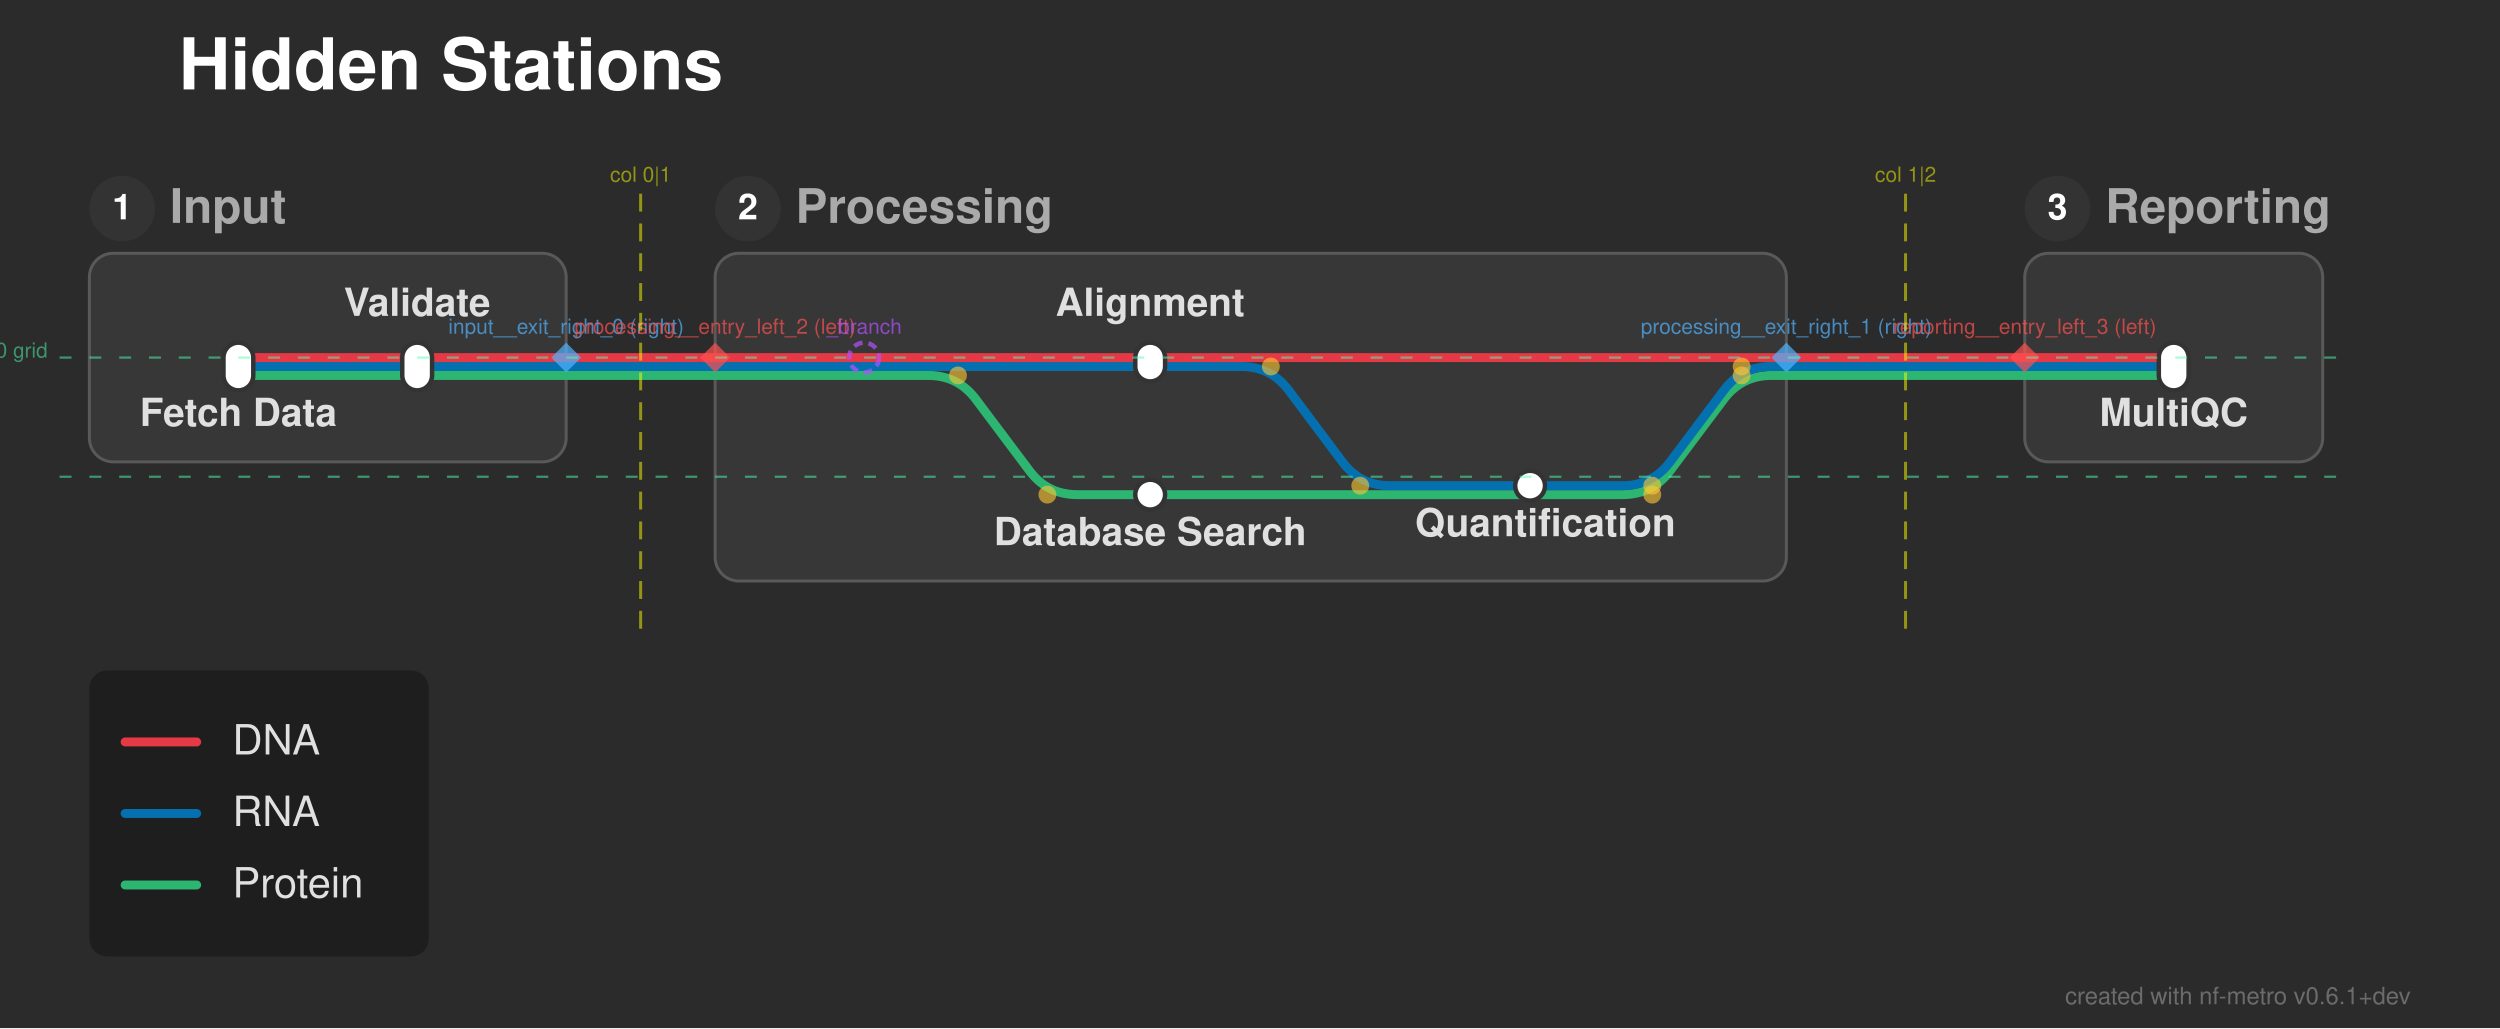
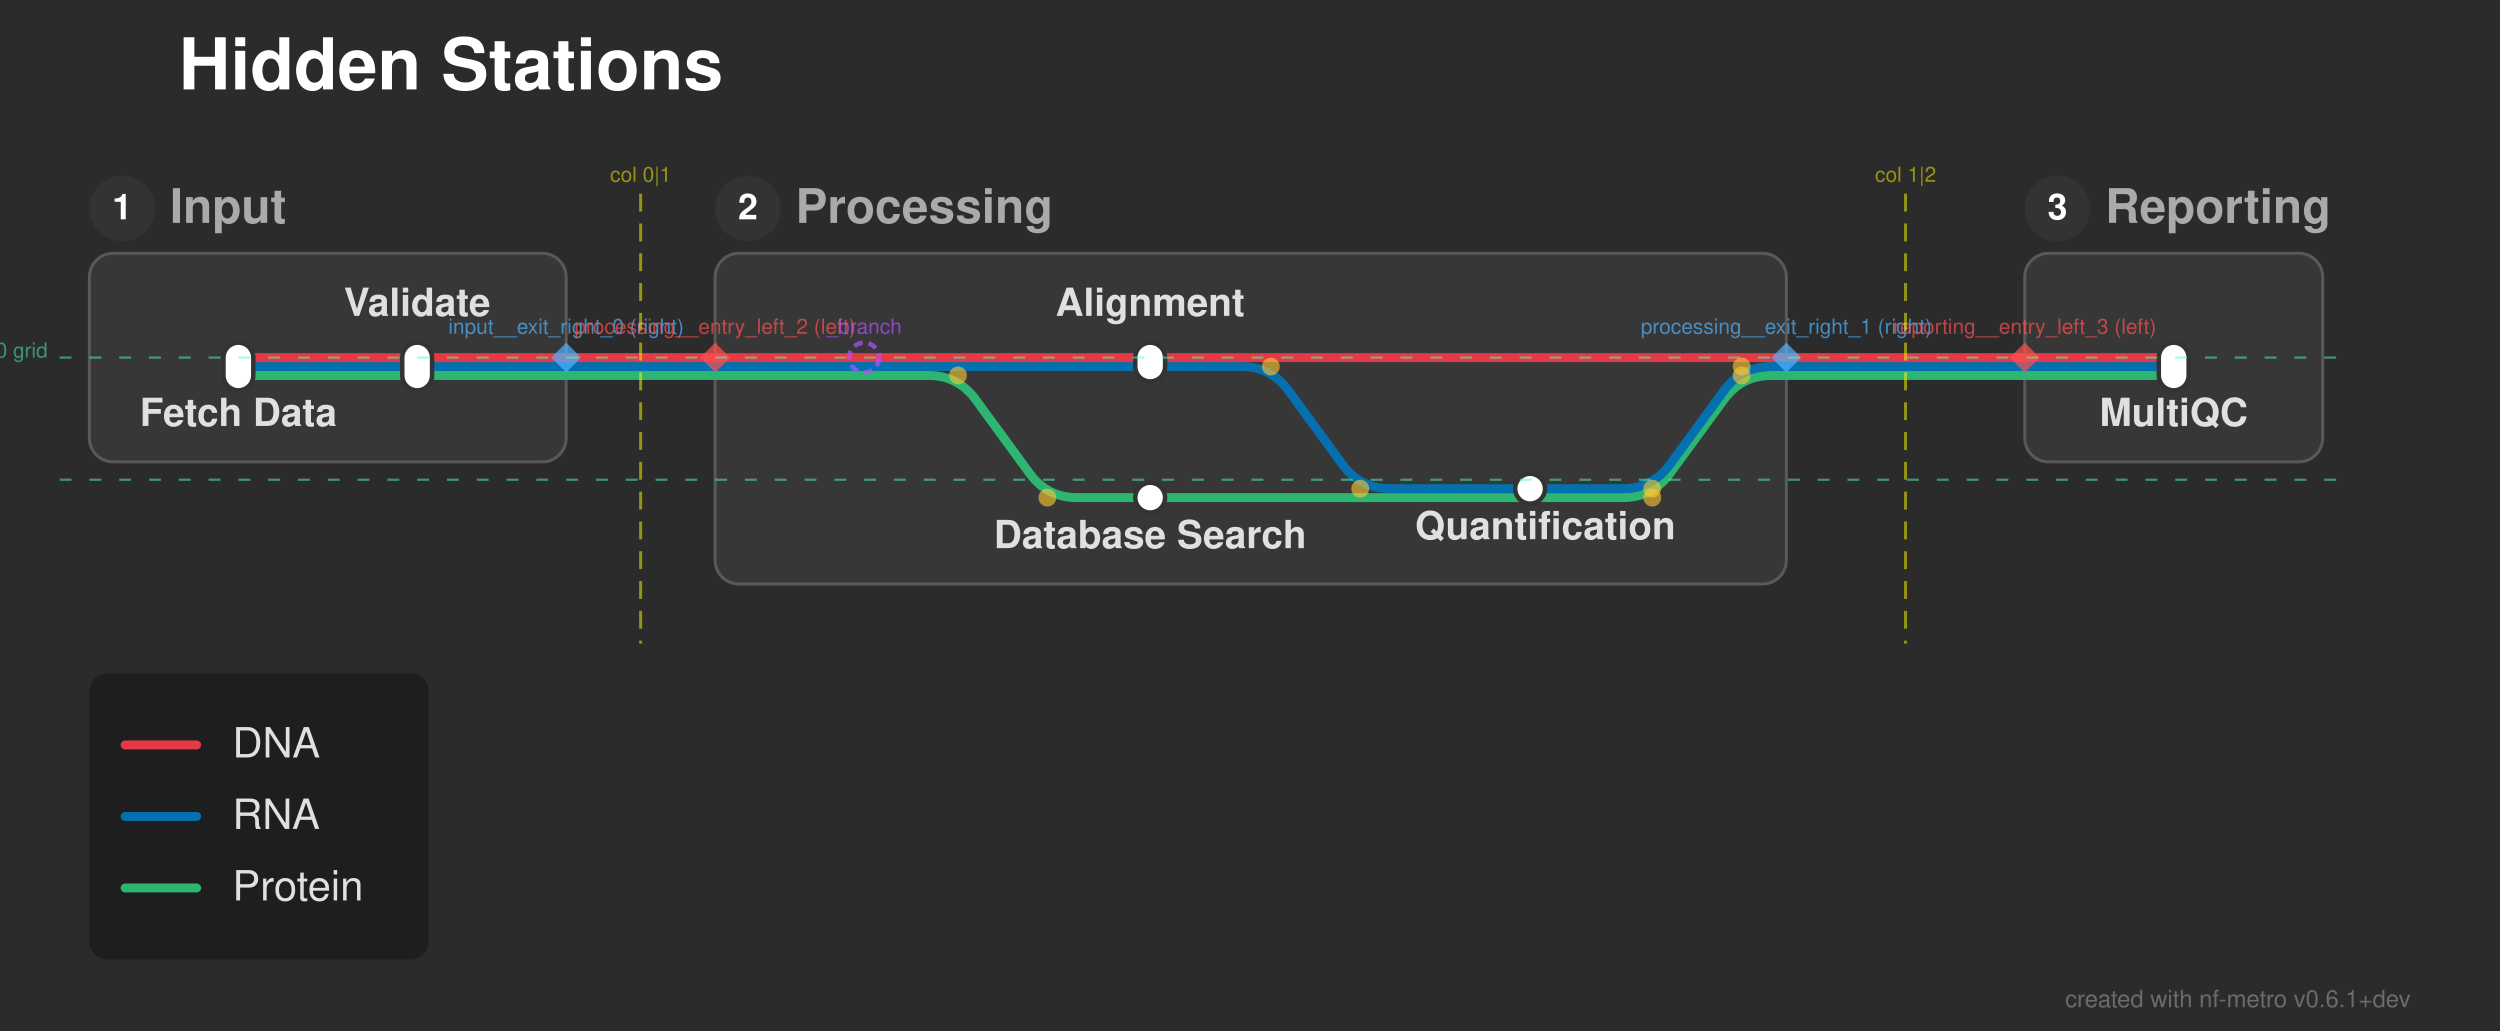
- <svg xmlns="http://www.w3.org/2000/svg" width="839" height="345" viewBox="0 0 839 345">
+ <svg xmlns="http://www.w3.org/2000/svg" width="839" height="346" viewBox="0 0 839 346">
  <defs>
</defs>
-   <rect x="0" y="0" width="839" height="345" fill="#2b2b2b" />
+   <rect x="0" y="0" width="839" height="346" fill="#2b2b2b" />
  <text x="60.0" y="30.0" font-size="24.0" fill="#ffffff" font-family="'Helvetica Neue', Helvetica, Arial, sans-serif" font-weight="bold" class="nf-metro-title">Hidden Stations</text>
  <rect x="30.0" y="85.0" width="160.0" height="70.0" rx="8" ry="8" fill="#373737" stroke="#595959" stroke-width="1.0" />
  <circle cx="41.0" cy="70.0" r="11" fill="#333333" class="nf-metro-section-num-circle" />
  <text x="41.0" y="70.0" font-size="12" fill="#ffffff" font-family="'Helvetica Neue', Helvetica, Arial, sans-serif" font-weight="bold" text-anchor="middle" dy="0.3em">1</text>
  <text x="57.0" y="70.0" font-size="16.0" fill="#aaaaaa" font-family="'Helvetica Neue', Helvetica, Arial, sans-serif" font-weight="bold" dy="0.3em" class="nf-metro-section-label">Input</text>
-   <rect x="240.0" y="85.0" width="359.5" height="110.0" rx="8" ry="8" fill="#373737" stroke="#595959" stroke-width="1.0" />
+   <rect x="240.0" y="85.0" width="359.5" height="111.0" rx="8" ry="8" fill="#373737" stroke="#595959" stroke-width="1.0" />
  <circle cx="251.0" cy="70.0" r="11" fill="#333333" class="nf-metro-section-num-circle" />
  <text x="251.0" y="70.0" font-size="12" fill="#ffffff" font-family="'Helvetica Neue', Helvetica, Arial, sans-serif" font-weight="bold" text-anchor="middle" dy="0.3em">2</text>
  <text x="267.0" y="70.0" font-size="16.0" fill="#aaaaaa" font-family="'Helvetica Neue', Helvetica, Arial, sans-serif" font-weight="bold" dy="0.3em" class="nf-metro-section-label">Processing</text>
  <rect x="679.5" y="85.0" width="100.0" height="70.0" rx="8" ry="8" fill="#373737" stroke="#595959" stroke-width="1.0" />
  <circle cx="690.5" cy="70.0" r="11" fill="#333333" class="nf-metro-section-num-circle" />
  <text x="690.5" y="70.0" font-size="12" fill="#ffffff" font-family="'Helvetica Neue', Helvetica, Arial, sans-serif" font-weight="bold" text-anchor="middle" dy="0.3em">3</text>
  <text x="706.5" y="70.0" font-size="16.0" fill="#aaaaaa" font-family="'Helvetica Neue', Helvetica, Arial, sans-serif" font-weight="bold" dy="0.3em" class="nf-metro-section-label">Reporting</text>
-   <path d="M386.0,166.0 L544.5,166.0 Q554.5,166.0,560.5,158.0 L578.5,134.0 Q584.5,126.0,594.5,126.0 L599.5,126.0" stroke="#2db572" stroke-width="3.0" fill="none" stroke-linecap="round" stroke-linejoin="round" />
-   <path d="M513.5,163.0 L544.5,163.0 Q554.5,163.0,560.5,155.0 L578.5,131.0 Q584.5,123.0,594.5,123.0 L599.5,123.0" stroke="#0570b0" stroke-width="3.0" fill="none" stroke-linecap="round" stroke-linejoin="round" />
+   <path d="M386.0,167.0 L544.5,167.0 Q554.5,167.0,560.405,158.93 L578.595,134.07 Q584.5,126.0,594.5,126.0 L599.5,126.0" stroke="#2db572" stroke-width="3.0" fill="none" stroke-linecap="round" stroke-linejoin="round" />
+   <path d="M513.5,164.0 L544.5,164.0 Q554.5,164.0,560.405,155.93 L578.595,131.07 Q584.5,123.0,594.5,123.0 L599.5,123.0" stroke="#0570b0" stroke-width="3.0" fill="none" stroke-linecap="round" stroke-linejoin="round" />
  <path d="M80.0,126.0 L140.0,126.0" stroke="#2db572" stroke-width="3.0" stroke-linecap="round" />
-   <path d="M290.0,126.0 L311.5,126.0 Q321.5,126.0,327.5,134.0 L345.5,158.0 Q351.5,166.0,361.5,166.0 L386.0,166.0" stroke="#2db572" stroke-width="3.0" fill="none" stroke-linecap="round" stroke-linejoin="round" />
+   <path d="M290.0,126.0 L311.5,126.0 Q321.5,126.0,327.405,134.07 L345.595,158.93 Q351.5,167.0,361.5,167.0 L386.0,167.0" stroke="#2db572" stroke-width="3.0" fill="none" stroke-linecap="round" stroke-linejoin="round" />
  <path d="M140.0,126.0 L190.0,126.0" stroke="#2db572" stroke-width="3.0" stroke-linecap="round" />
  <path d="M240.0,126.0 L290.0,126.0" stroke="#2db572" stroke-width="3.0" stroke-linecap="round" />
  <path d="M679.5,126.0 L729.5,126.0" stroke="#2db572" stroke-width="3.0" stroke-linecap="round" />
  <path d="M190.0,126.0 L240.0,126.0" stroke="#2db572" stroke-width="3.0" stroke-linecap="round" />
  <path d="M599.5,126.0 L679.5,126.0" stroke="#2db572" stroke-width="3.0" stroke-linecap="round" />
  <path d="M80.0,123.0 L140.0,123.0" stroke="#0570b0" stroke-width="3.0" stroke-linecap="round" />
  <path d="M290.0,123.0 L386.0,123.0" stroke="#0570b0" stroke-width="3.0" stroke-linecap="round" />
-   <path d="M386.0,123.0 L416.5,123.0 Q426.5,123.0,432.5,131.0 L450.5,155.0 Q456.5,163.0,466.5,163.0 L513.5,163.0" stroke="#0570b0" stroke-width="3.0" fill="none" stroke-linecap="round" stroke-linejoin="round" />
+   <path d="M386.0,123.0 L416.5,123.0 Q426.5,123.0,432.405,131.07 L450.595,155.93 Q456.5,164.0,466.5,164.0 L513.5,164.0" stroke="#0570b0" stroke-width="3.0" fill="none" stroke-linecap="round" stroke-linejoin="round" />
  <path d="M140.0,123.0 L190.0,123.0" stroke="#0570b0" stroke-width="3.0" stroke-linecap="round" />
  <path d="M240.0,123.0 L290.0,123.0" stroke="#0570b0" stroke-width="3.0" stroke-linecap="round" />
  <path d="M679.5,123.0 L729.5,123.0" stroke="#0570b0" stroke-width="3.0" stroke-linecap="round" />
  <path d="M190.0,123.0 L240.0,123.0" stroke="#0570b0" stroke-width="3.0" stroke-linecap="round" />
  <path d="M599.5,123.0 L679.5,123.0" stroke="#0570b0" stroke-width="3.0" stroke-linecap="round" />
  <path d="M80.0,120.0 L140.0,120.0" stroke="#e63946" stroke-width="3.0" stroke-linecap="round" />
  <path d="M290.0,120.0 L386.0,120.0" stroke="#e63946" stroke-width="3.0" stroke-linecap="round" />
  <path d="M140.0,120.0 L190.0,120.0" stroke="#e63946" stroke-width="3.0" stroke-linecap="round" />
  <path d="M240.0,120.0 L290.0,120.0" stroke="#e63946" stroke-width="3.0" stroke-linecap="round" />
  <path d="M386.0,120.0 L599.5,120.0" stroke="#e63946" stroke-width="3.0" stroke-linecap="round" />
  <path d="M679.5,120.0 L729.5,120.0" stroke="#e63946" stroke-width="3.0" stroke-linecap="round" />
  <path d="M190.0,120.0 L240.0,120.0" stroke="#e63946" stroke-width="3.0" stroke-linecap="round" />
  <path d="M599.5,120.0 L679.5,120.0" stroke="#e63946" stroke-width="3.0" stroke-linecap="round" />
  <rect x="75.0" y="115.0" width="10.0" height="16.0" rx="5.0" ry="5.0" fill="#ffffff" stroke="#333333" stroke-width="1.5" />
  <rect x="135.0" y="115.0" width="10.0" height="16.0" rx="5.0" ry="5.0" fill="#ffffff" stroke="#333333" stroke-width="1.5" />
  <rect x="381.0" y="115.0" width="10.0" height="13.0" rx="5.0" ry="5.0" fill="#ffffff" stroke="#333333" stroke-width="1.5" />
-   <rect x="508.5" y="158.0" width="10.0" height="10.0" rx="5.0" ry="5.0" fill="#ffffff" stroke="#333333" stroke-width="1.5" />
-   <rect x="381.0" y="161.0" width="10.0" height="10.0" rx="5.0" ry="5.0" fill="#ffffff" stroke="#333333" stroke-width="1.5" />
+   <rect x="508.5" y="159.0" width="10.0" height="10.0" rx="5.0" ry="5.0" fill="#ffffff" stroke="#333333" stroke-width="1.5" />
+   <rect x="381.0" y="162.0" width="10.0" height="10.0" rx="5.0" ry="5.0" fill="#ffffff" stroke="#333333" stroke-width="1.5" />
  <rect x="724.5" y="115.0" width="10.0" height="16.0" rx="5.0" ry="5.0" fill="#ffffff" stroke="#333333" stroke-width="1.5" />
  <text x="80.0" y="137.0" font-size="13.0" fill="#e0e0e0" font-family="'Helvetica Neue', Helvetica, Arial, sans-serif" font-weight="bold" text-anchor="middle" dominant-baseline="hanging">Fetch Data</text>
  <text x="729.5" y="137.0" font-size="13.0" fill="#e0e0e0" font-family="'Helvetica Neue', Helvetica, Arial, sans-serif" font-weight="bold" text-anchor="middle" dominant-baseline="hanging">MultiQC</text>
  <text x="140.0" y="106.0" font-size="13.0" fill="#e0e0e0" font-family="'Helvetica Neue', Helvetica, Arial, sans-serif" font-weight="bold" text-anchor="middle" dominant-baseline="auto">Validate</text>
  <text x="386.0" y="106.0" font-size="13.0" fill="#e0e0e0" font-family="'Helvetica Neue', Helvetica, Arial, sans-serif" font-weight="bold" text-anchor="middle" dominant-baseline="auto">Alignment</text>
-   <text x="386.0" y="177.0" font-size="13.0" fill="#e0e0e0" font-family="'Helvetica Neue', Helvetica, Arial, sans-serif" font-weight="bold" text-anchor="middle" dominant-baseline="hanging">Database Search</text>
-   <text x="518.6" y="174.0" font-size="13.0" fill="#e0e0e0" font-family="'Helvetica Neue', Helvetica, Arial, sans-serif" font-weight="bold" text-anchor="middle" dominant-baseline="hanging">Quantification</text>
+   <text x="386.0" y="178.0" font-size="13.0" fill="#e0e0e0" font-family="'Helvetica Neue', Helvetica, Arial, sans-serif" font-weight="bold" text-anchor="middle" dominant-baseline="hanging">Database Search</text>
+   <text x="518.6" y="175.0" font-size="13.0" fill="#e0e0e0" font-family="'Helvetica Neue', Helvetica, Arial, sans-serif" font-weight="bold" text-anchor="middle" dominant-baseline="hanging">Quantification</text>
  <circle cx="321.5" cy="126.0" r="3.0" fill="rgba(255, 200, 50, 0.6)" />
-   <circle cx="351.5" cy="166.0" r="3.0" fill="rgba(255, 200, 50, 0.6)" />
+   <circle cx="351.5" cy="167.0" r="3.0" fill="rgba(255, 200, 50, 0.6)" />
  <circle cx="426.5" cy="123.0" r="3.0" fill="rgba(255, 200, 50, 0.6)" />
-   <circle cx="456.5" cy="163.0" r="3.0" fill="rgba(255, 200, 50, 0.6)" />
-   <circle cx="554.5" cy="163.0" r="3.0" fill="rgba(255, 200, 50, 0.6)" />
+   <circle cx="456.5" cy="164.0" r="3.0" fill="rgba(255, 200, 50, 0.6)" />
+   <circle cx="554.5" cy="164.0" r="3.0" fill="rgba(255, 200, 50, 0.6)" />
  <circle cx="584.5" cy="123.0" r="3.0" fill="rgba(255, 200, 50, 0.6)" />
-   <circle cx="554.5" cy="166.0" r="3.0" fill="rgba(255, 200, 50, 0.6)" />
+   <circle cx="554.5" cy="167.0" r="3.0" fill="rgba(255, 200, 50, 0.6)" />
  <circle cx="584.5" cy="126.0" r="3.0" fill="rgba(255, 200, 50, 0.6)" />
  <path d="M190.0,115.0 L195.0,120.0 L190.0,125.0 L185.0,120.0 Z" fill="rgba(80, 180, 255, 0.7)" stroke="none" />
  <text x="190.0" y="112.0" font-size="7" fill="rgba(80, 180, 255, 0.7)" font-family="'Helvetica Neue', Helvetica, Arial, sans-serif" text-anchor="middle" dominant-baseline="auto">input__exit_right_0 (right)</text>
  <path d="M599.5,115.0 L604.5,120.0 L599.5,125.0 L594.5,120.0 Z" fill="rgba(80, 180, 255, 0.7)" stroke="none" />
  <text x="599.5" y="112.0" font-size="7" fill="rgba(80, 180, 255, 0.7)" font-family="'Helvetica Neue', Helvetica, Arial, sans-serif" text-anchor="middle" dominant-baseline="auto">processing__exit_right_1 (right)</text>
  <path d="M240.0,115.0 L245.0,120.0 L240.0,125.0 L235.0,120.0 Z" fill="rgba(255, 80, 80, 0.7)" stroke="none" />
  <text x="240.0" y="112.0" font-size="7" fill="rgba(255, 80, 80, 0.7)" font-family="'Helvetica Neue', Helvetica, Arial, sans-serif" text-anchor="middle" dominant-baseline="auto">processing__entry_left_2 (left)</text>
  <path d="M679.5,115.0 L684.5,120.0 L679.5,125.0 L674.5,120.0 Z" fill="rgba(255, 80, 80, 0.7)" stroke="none" />
  <text x="679.5" y="112.0" font-size="7" fill="rgba(255, 80, 80, 0.7)" font-family="'Helvetica Neue', Helvetica, Arial, sans-serif" text-anchor="middle" dominant-baseline="auto">reporting__entry_left_3 (left)</text>
-   <path d="M215.0,65.0 L215.0,215.0" stroke="rgba(255, 255, 0, 0.5)" stroke-width="1" stroke-dasharray="6,4" />
+   <path d="M215.0,65.0 L215.0,216.0" stroke="rgba(255, 255, 0, 0.5)" stroke-width="1" stroke-dasharray="6,4" />
  <text x="215.0" y="61.0" font-size="7" fill="rgba(255, 255, 0, 0.5)" font-family="'Helvetica Neue', Helvetica, Arial, sans-serif" text-anchor="middle">col 0|1</text>
-   <path d="M639.5,65.0 L639.5,215.0" stroke="rgba(255, 255, 0, 0.5)" stroke-width="1" stroke-dasharray="6,4" />
+   <path d="M639.5,65.0 L639.5,216.0" stroke="rgba(255, 255, 0, 0.5)" stroke-width="1" stroke-dasharray="6,4" />
  <text x="639.5" y="61.0" font-size="7" fill="rgba(255, 255, 0, 0.5)" font-family="'Helvetica Neue', Helvetica, Arial, sans-serif" text-anchor="middle">col 1|2</text>
  <path d="M20.0,120.0 L789.5,120.0" stroke="rgba(80, 255, 180, 0.5)" stroke-width="0.75" stroke-dasharray="4,6" />
  <text x="16.0" y="120.0" font-size="7" fill="rgba(80, 255, 180, 0.5)" font-family="'Helvetica Neue', Helvetica, Arial, sans-serif" text-anchor="end">row 0 grid</text>
-   <path d="M20.0,160.0 L789.5,160.0" stroke="rgba(80, 255, 180, 0.5)" stroke-width="0.75" stroke-dasharray="4,6" />
+   <path d="M20.0,161.0 L789.5,161.0" stroke="rgba(80, 255, 180, 0.5)" stroke-width="0.75" stroke-dasharray="4,6" />
  <circle cx="290.0" cy="120.0" r="5" fill="none" stroke="rgba(180, 80, 255, 0.7)" stroke-width="1.5" stroke-dasharray="3,2" />
  <text x="290.0" y="112.0" font-size="7" fill="rgba(180, 80, 255, 0.7)" font-family="'Helvetica Neue', Helvetica, Arial, sans-serif" text-anchor="middle" dominant-baseline="auto">_branch</text>
-   <rect x="30.0" y="225.0" width="113.9" height="96.0" rx="6" ry="6" fill="rgba(0, 0, 0, 0.3)" />
-   <path d="M42.0,249.0 L66.0,249.0" stroke="#e63946" stroke-width="3.0" stroke-linecap="round" />
-   <text x="78.0" y="249.0" font-size="14.0" fill="#e0e0e0" font-family="'Helvetica Neue', Helvetica, Arial, sans-serif" dy="0.3em">DNA</text>
-   <path d="M42.0,273.0 L66.0,273.0" stroke="#0570b0" stroke-width="3.0" stroke-linecap="round" />
-   <text x="78.0" y="273.0" font-size="14.0" fill="#e0e0e0" font-family="'Helvetica Neue', Helvetica, Arial, sans-serif" dy="0.3em">RNA</text>
-   <path d="M42.0,297.0 L66.0,297.0" stroke="#2db572" stroke-width="3.0" stroke-linecap="round" />
-   <text x="78.0" y="297.0" font-size="14.0" fill="#e0e0e0" font-family="'Helvetica Neue', Helvetica, Arial, sans-serif" dy="0.3em">Protein</text>
-   <text x="809.0" y="337.0" font-size="8" fill="rgba(150, 150, 150, 0.6)" font-family="'Helvetica Neue', Helvetica, Arial, sans-serif" text-anchor="end">created with nf-metro v0.6.1+dev</text>
+   <rect x="30.0" y="226.0" width="113.9" height="96.0" rx="6" ry="6" fill="rgba(0, 0, 0, 0.3)" />
+   <path d="M42.0,250.0 L66.0,250.0" stroke="#e63946" stroke-width="3.0" stroke-linecap="round" />
+   <text x="78.0" y="250.0" font-size="14.0" fill="#e0e0e0" font-family="'Helvetica Neue', Helvetica, Arial, sans-serif" dy="0.3em">DNA</text>
+   <path d="M42.0,274.0 L66.0,274.0" stroke="#0570b0" stroke-width="3.0" stroke-linecap="round" />
+   <text x="78.0" y="274.0" font-size="14.0" fill="#e0e0e0" font-family="'Helvetica Neue', Helvetica, Arial, sans-serif" dy="0.3em">RNA</text>
+   <path d="M42.0,298.0 L66.0,298.0" stroke="#2db572" stroke-width="3.0" stroke-linecap="round" />
+   <text x="78.0" y="298.0" font-size="14.0" fill="#e0e0e0" font-family="'Helvetica Neue', Helvetica, Arial, sans-serif" dy="0.3em">Protein</text>
+   <text x="809.0" y="338.0" font-size="8" fill="rgba(150, 150, 150, 0.6)" font-family="'Helvetica Neue', Helvetica, Arial, sans-serif" text-anchor="end">created with nf-metro v0.6.1+dev</text>
</svg>
